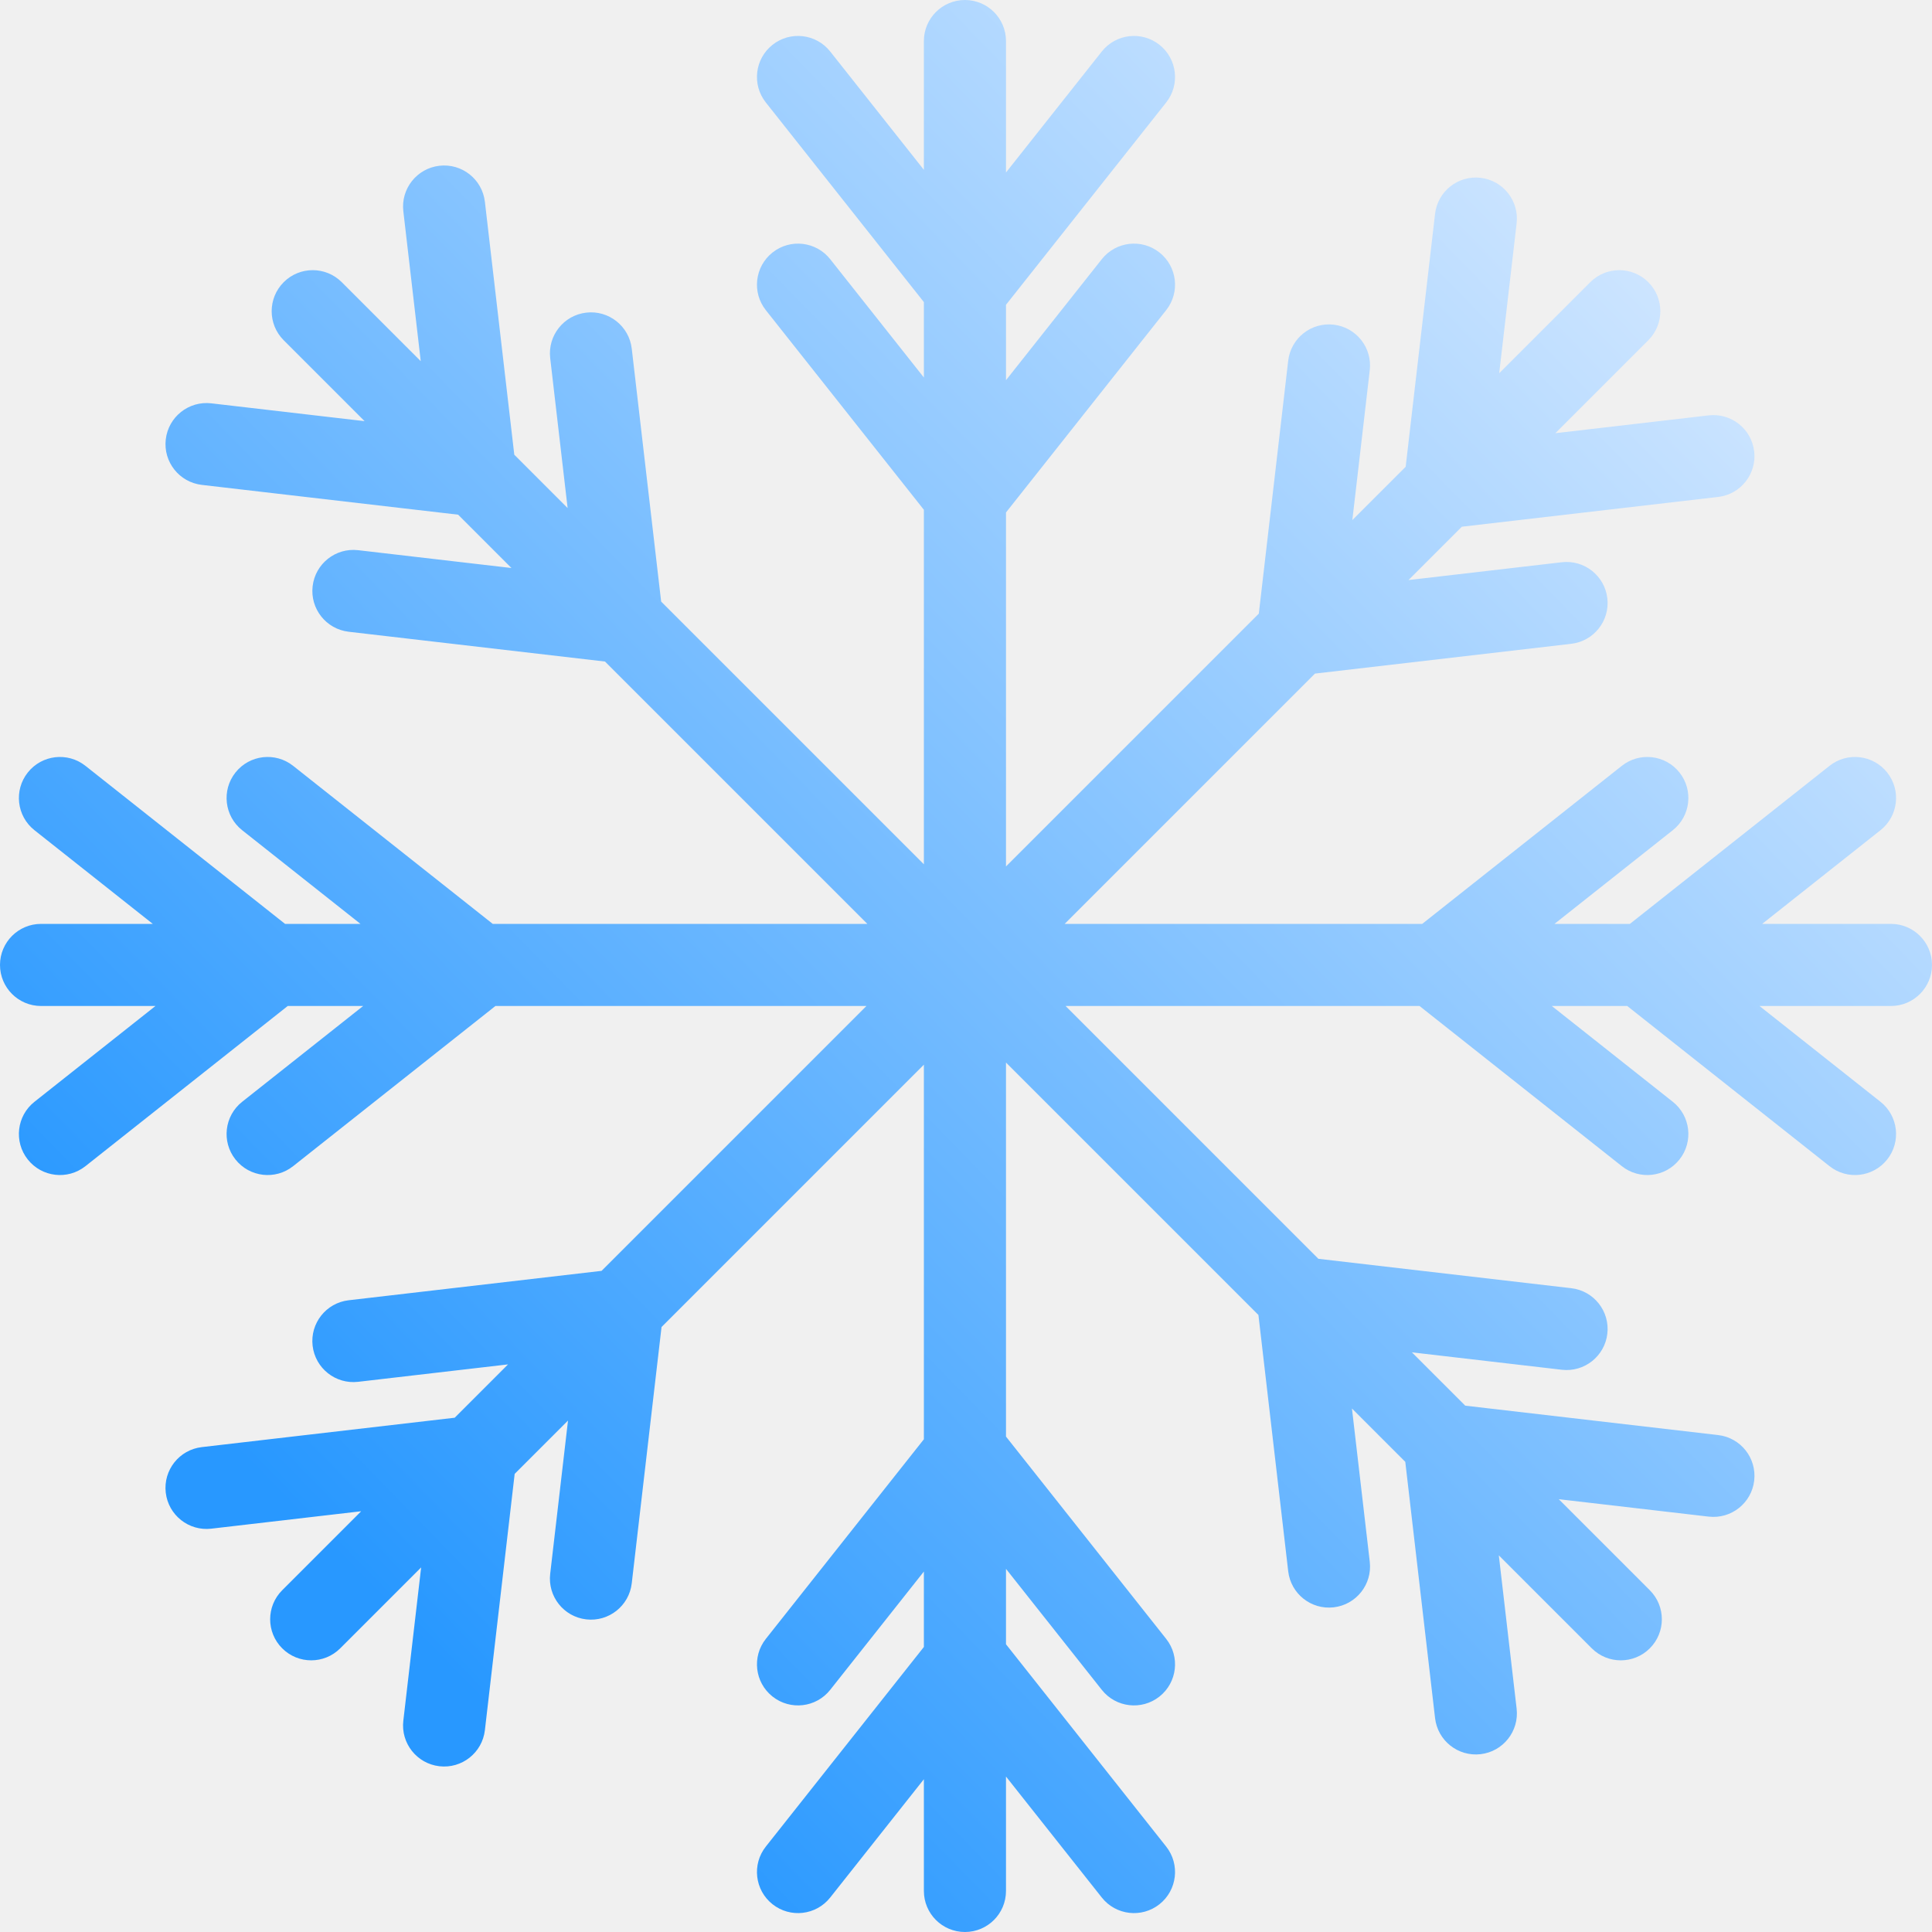
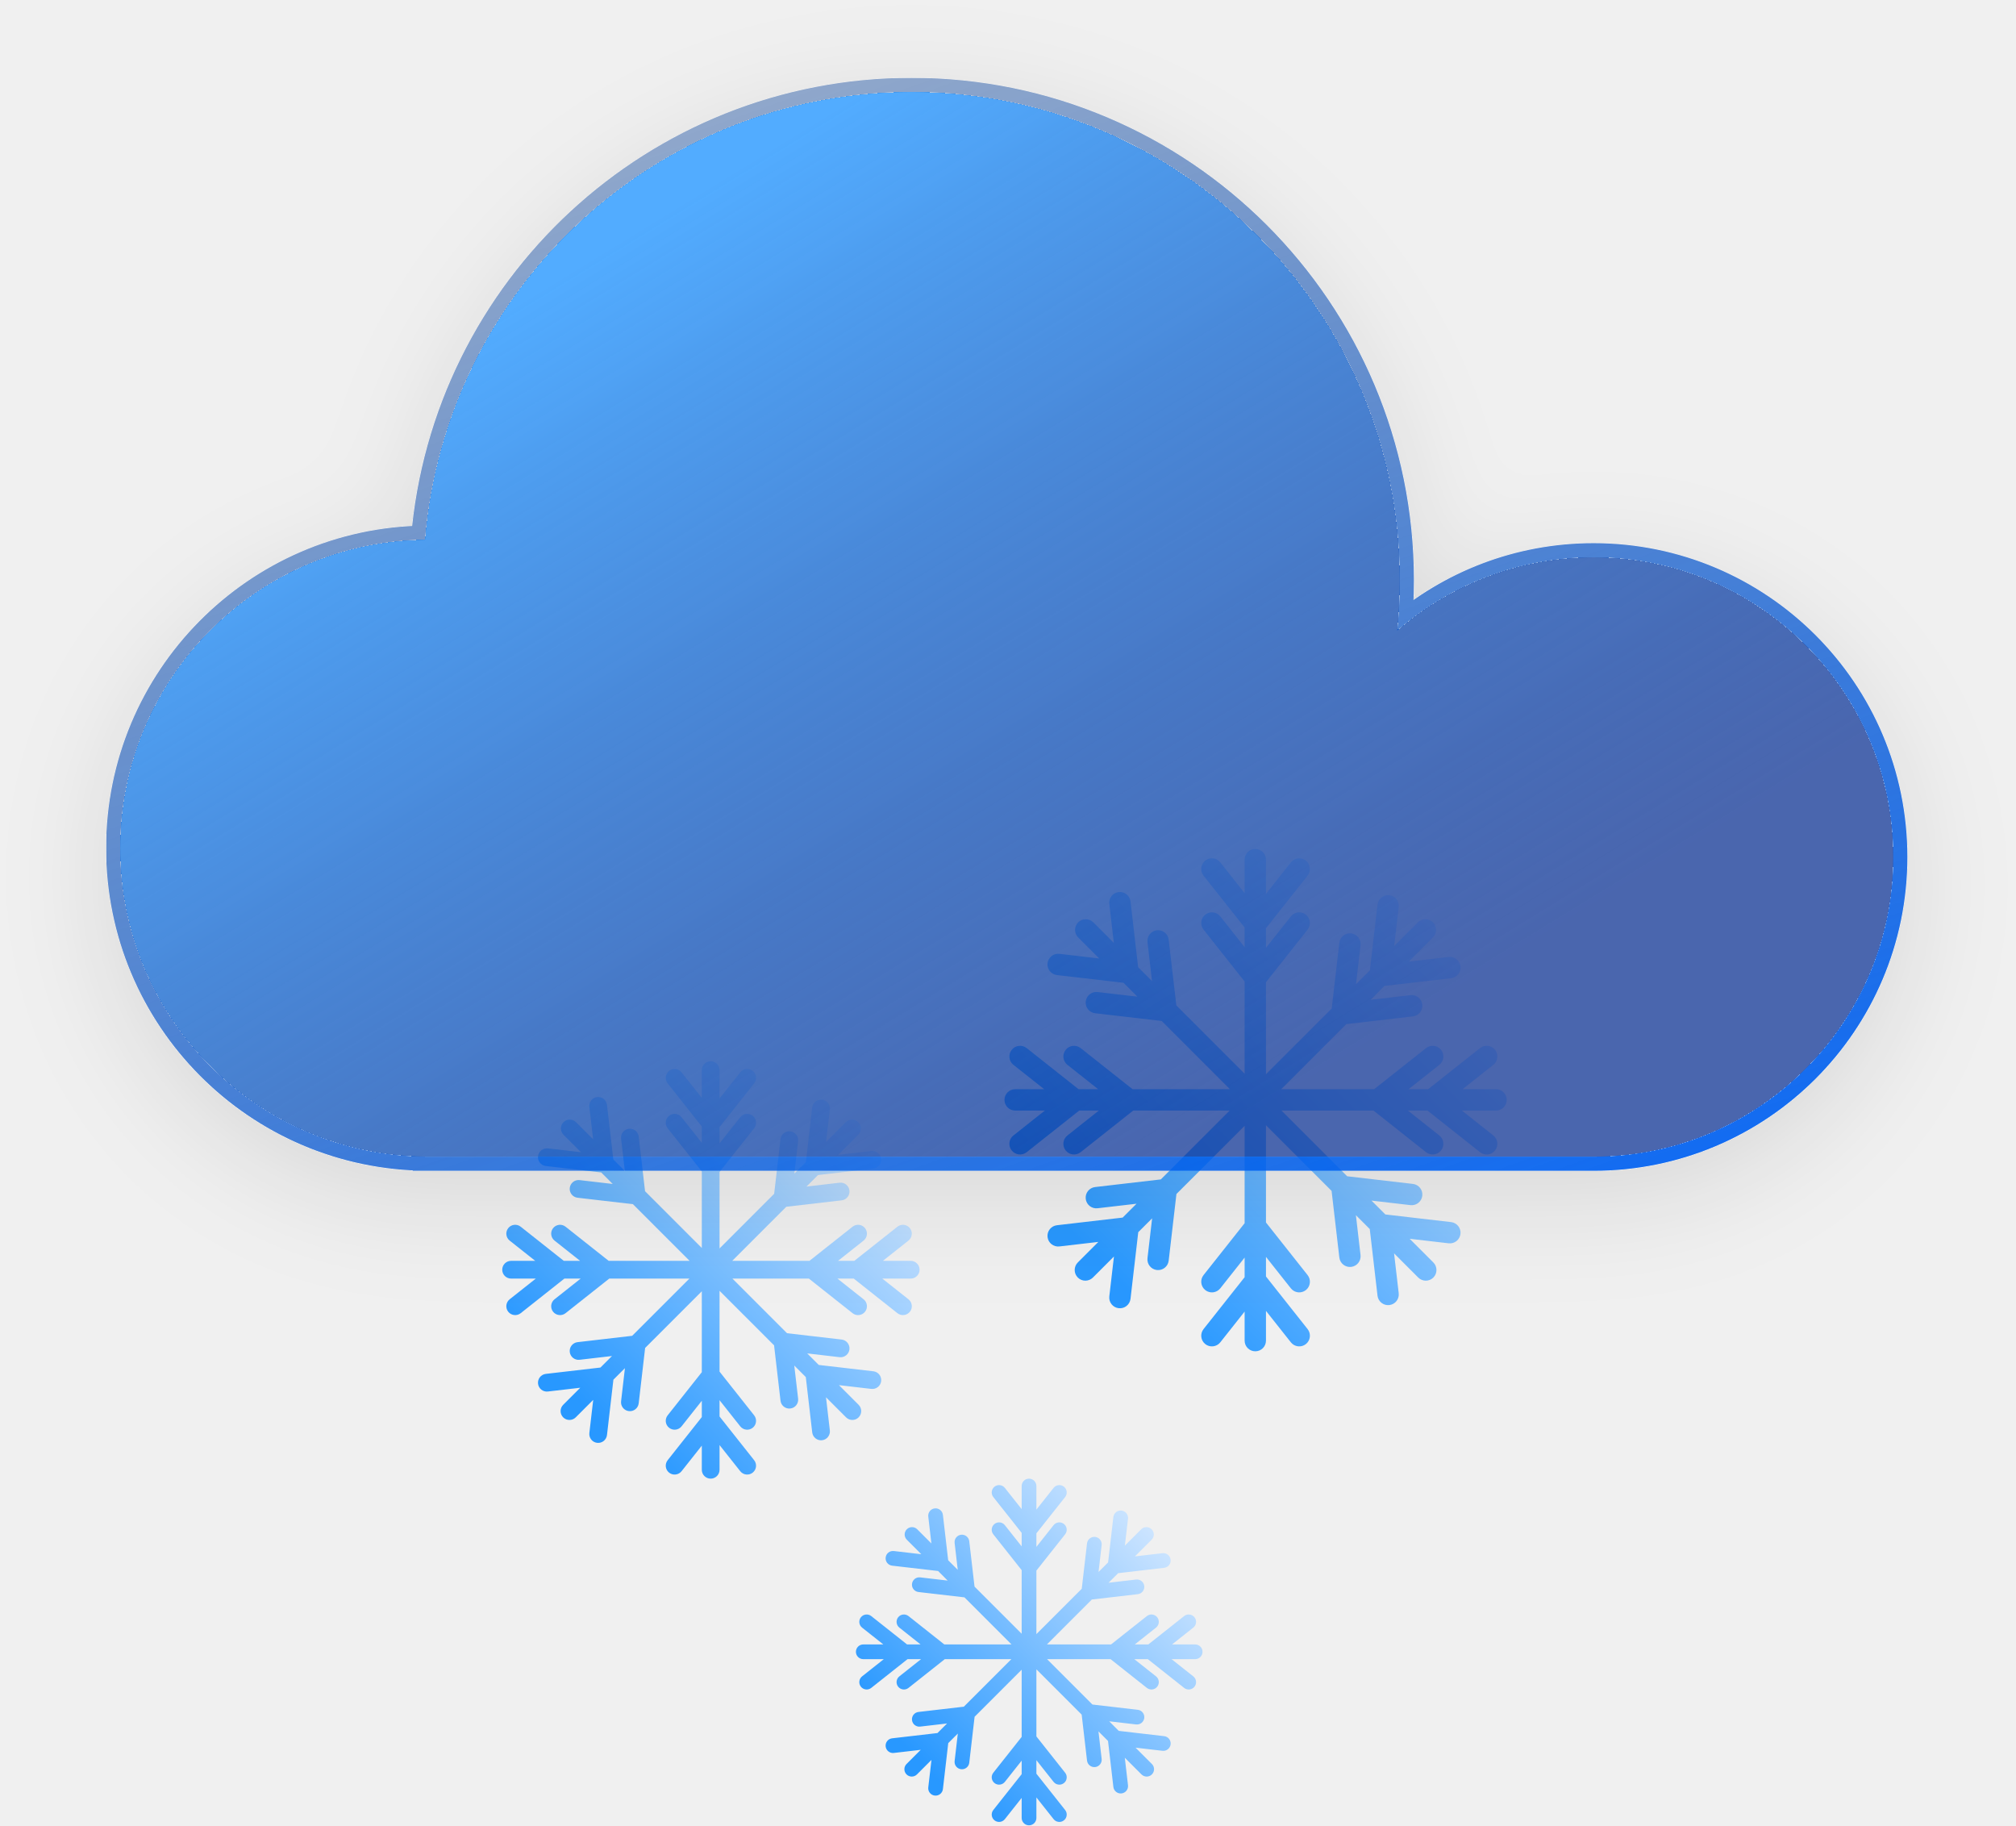
- <svg xmlns="http://www.w3.org/2000/svg" width="209" height="209" viewBox="0 0 209 209" fill="none">
-   <path fill-rule="evenodd" clip-rule="evenodd" d="M104.385 0C101.932 0 99.944 1.988 99.944 4.441V18.372L89.81 5.572C88.287 3.649 85.494 3.324 83.571 4.847C81.648 6.369 81.323 9.163 82.846 11.086L99.944 32.681V40.839L89.81 28.039C88.287 26.116 85.494 25.792 83.571 27.314C81.648 28.837 81.323 31.63 82.846 33.553L99.944 55.148V93.499L71.522 65.077L68.342 37.718C68.059 35.281 65.854 33.535 63.418 33.819C60.981 34.102 59.236 36.306 59.519 38.743L61.404 54.959L55.635 49.19L52.455 21.831C52.172 19.394 49.967 17.648 47.531 17.932C45.094 18.215 43.349 20.419 43.632 22.856L45.516 39.072L36.971 30.526C35.236 28.791 32.424 28.791 30.69 30.526C28.955 32.26 28.955 35.072 30.69 36.807L39.441 45.559L22.857 43.631C20.42 43.348 18.216 45.094 17.933 47.53C17.649 49.967 19.395 52.171 21.831 52.454L49.559 55.677L55.328 61.446L38.744 59.518C36.307 59.235 34.103 60.981 33.82 63.417C33.536 65.853 35.282 68.058 37.718 68.341L65.446 71.564L93.827 99.944H53.304L31.71 82.846C29.787 81.323 26.994 81.648 25.471 83.571C23.948 85.494 24.273 88.287 26.196 89.81L38.995 99.944H30.837L9.242 82.846C7.319 81.323 4.526 81.648 3.003 83.571C1.481 85.494 1.805 88.287 3.728 89.81L16.528 99.944H4.441C1.988 99.944 0 101.932 0 104.385C0 106.838 1.988 108.826 4.441 108.826H16.818L3.728 119.19C1.805 120.713 1.481 123.506 3.003 125.429C4.526 127.352 7.319 127.677 9.242 126.154L31.127 108.826H39.285L26.196 119.19C24.273 120.713 23.948 123.506 25.471 125.429C26.994 127.352 29.787 127.677 31.71 126.154L53.595 108.826H93.73L65.077 137.479L37.717 140.659C35.281 140.942 33.535 143.146 33.818 145.583C34.102 148.019 36.306 149.765 38.743 149.482L54.959 147.597L49.19 153.366L21.83 156.546C19.394 156.829 17.648 159.034 17.931 161.47C18.214 163.906 20.419 165.652 22.855 165.369L39.072 163.484L30.526 172.031C28.791 173.765 28.791 176.577 30.526 178.311C32.26 180.046 35.072 180.046 36.807 178.311L45.558 169.56L43.631 186.144C43.348 188.581 45.093 190.785 47.53 191.068C49.966 191.352 52.171 189.606 52.454 187.169L55.676 159.442L61.446 153.673L59.518 170.257C59.235 172.694 60.981 174.898 63.417 175.181C65.853 175.465 68.058 173.719 68.341 171.282L71.564 143.555L99.944 115.174V155.696L82.846 177.29C81.323 179.213 81.648 182.007 83.571 183.529C85.494 185.052 88.287 184.727 89.81 182.804L99.944 170.005V178.163L82.846 199.758C81.323 201.681 81.648 204.474 83.571 205.997C85.494 207.519 88.287 207.195 89.81 205.271L99.944 192.472V204.559C99.944 207.012 101.932 209 104.385 209C106.838 209 108.826 207.012 108.826 204.559V192.182L119.19 205.271C120.713 207.195 123.506 207.519 125.429 205.997C127.352 204.474 127.677 201.681 126.154 199.758L108.826 177.873V169.715L119.19 182.804C120.713 184.727 123.506 185.052 125.429 183.529C127.352 182.007 127.677 179.213 126.154 177.29L108.826 155.406V114.944L136.134 142.251L139.356 169.979C139.639 172.415 141.844 174.161 144.28 173.877C146.717 173.594 148.462 171.39 148.179 168.953L146.252 152.369L152.021 158.138L155.243 185.865C155.526 188.302 157.731 190.047 160.167 189.764C162.604 189.481 164.349 187.276 164.066 184.84L162.139 168.256L172.194 178.311C173.928 180.046 176.741 180.046 178.475 178.311C180.209 176.577 180.209 173.765 178.475 172.03L168.625 162.18L184.842 164.065C187.278 164.348 189.483 162.602 189.766 160.166C190.049 157.729 188.303 155.525 185.867 155.242L158.507 152.062L152.738 146.293L168.955 148.178C171.391 148.461 173.596 146.715 173.879 144.279C174.162 141.843 172.416 139.638 169.98 139.355L142.62 136.175L115.271 108.826H153.561L175.446 126.154C177.369 127.677 180.163 127.352 181.685 125.429C183.208 123.506 182.883 120.713 180.96 119.19L167.871 108.826H176.029L197.914 126.154C199.837 127.677 202.63 127.352 204.153 125.429C205.676 123.506 205.351 120.713 203.428 119.19L190.338 108.826H204.559C207.012 108.826 209 106.838 209 104.385C209 101.932 207.012 99.944 204.559 99.944H190.629L203.428 89.81C205.351 88.287 205.676 85.494 204.153 83.571C202.63 81.648 199.837 81.323 197.914 82.846L176.319 99.944H168.161L180.96 89.81C182.883 88.287 183.208 85.494 181.685 83.571C180.163 81.648 177.369 81.323 175.446 82.846L153.852 99.944H115.174L142.251 72.868L169.979 69.645C172.415 69.362 174.161 67.157 173.878 64.721C173.594 62.284 171.39 60.539 168.953 60.822L152.369 62.749L158.138 56.98L185.866 53.758C188.302 53.475 190.048 51.27 189.765 48.834C189.481 46.398 187.277 44.652 184.84 44.935L168.256 46.862L178.311 36.807C180.046 35.073 180.046 32.261 178.311 30.526C176.577 28.792 173.765 28.792 172.03 30.526L162.181 40.376L164.065 24.16C164.348 21.723 162.603 19.519 160.166 19.235C157.73 18.952 155.525 20.698 155.242 23.134L152.063 50.494L146.294 56.263L148.178 40.047C148.461 37.61 146.716 35.406 144.279 35.123C141.843 34.839 139.638 36.585 139.355 39.021L136.176 66.381L108.826 93.73V55.438L126.154 33.553C127.677 31.63 127.352 28.837 125.429 27.314C123.506 25.792 120.713 26.116 119.19 28.039L108.826 41.129V32.971L126.154 11.086C127.677 9.163 127.352 6.369 125.429 4.847C123.506 3.324 120.713 3.649 119.19 5.572L108.826 18.661V4.441C108.826 1.988 106.838 0 104.385 0Z" fill="url(#paint0_linear_1_158)" />
+ <svg xmlns="http://www.w3.org/2000/svg" width="285" height="258" viewBox="0 0 285 258" fill="none">
+   <path fill-rule="evenodd" clip-rule="evenodd" d="M177.461 120C176.628 120 175.952 120.675 175.952 121.509V126.241L172.509 121.893C171.992 121.24 171.043 121.129 170.39 121.647C169.737 122.164 169.627 123.113 170.144 123.766L175.952 131.102V133.873L172.51 129.525C171.992 128.872 171.043 128.762 170.39 129.279C169.737 129.796 169.627 130.745 170.144 131.398L175.952 138.734V151.763L166.297 142.108L165.216 132.813C165.12 131.985 164.371 131.392 163.544 131.489C162.716 131.585 162.123 132.334 162.219 133.161L162.859 138.67L160.9 136.71L159.819 127.416C159.723 126.588 158.974 125.995 158.147 126.092C157.319 126.188 156.726 126.937 156.822 127.764L157.462 133.273L154.559 130.37C153.97 129.781 153.015 129.781 152.425 130.37C151.836 130.959 151.836 131.915 152.425 132.504L155.399 135.477L149.765 134.822C148.937 134.726 148.188 135.319 148.092 136.147C147.996 136.974 148.589 137.723 149.416 137.819L158.836 138.914L160.796 140.874L155.162 140.219C154.334 140.123 153.585 140.716 153.489 141.544C153.393 142.371 153.986 143.12 154.813 143.216L164.233 144.311L173.874 153.952H160.108L152.772 148.144C152.119 147.627 151.17 147.737 150.653 148.39C150.136 149.043 150.246 149.992 150.899 150.51L155.247 153.952H152.476L145.14 148.144C144.486 147.627 143.537 147.737 143.02 148.39C142.503 149.043 142.613 149.992 143.267 150.51L147.615 153.952H143.509C142.675 153.952 142 154.628 142 155.461C142 156.294 142.675 156.97 143.509 156.97H147.713L143.267 160.49C142.613 161.008 142.503 161.957 143.02 162.61C143.537 163.263 144.486 163.373 145.14 162.856L152.574 156.97H155.346L150.899 160.49C150.246 161.008 150.136 161.957 150.653 162.61C151.17 163.263 152.119 163.373 152.772 162.856L160.207 156.97H173.841L164.108 166.703L154.813 167.784C153.985 167.88 153.392 168.629 153.489 169.456C153.585 170.284 154.334 170.877 155.161 170.781L160.67 170.141L158.711 172.1L149.416 173.181C148.588 173.277 147.995 174.026 148.091 174.853C148.188 175.681 148.937 176.274 149.764 176.178L155.273 175.538L152.37 178.441C151.781 179.03 151.781 179.986 152.37 180.575C152.959 181.164 153.914 181.164 154.504 180.575L157.477 177.602L156.822 183.236C156.726 184.063 157.319 184.812 158.147 184.908C158.974 185.005 159.723 184.412 159.819 183.584L160.914 174.164L162.874 172.205L162.219 177.839C162.123 178.666 162.716 179.415 163.544 179.511C164.371 179.608 165.12 179.015 165.216 178.187L166.311 168.767L175.952 159.126V172.892L170.144 180.228C169.627 180.881 169.737 181.83 170.39 182.347C171.043 182.865 171.992 182.754 172.51 182.101L175.952 177.753V180.524L170.144 187.86C169.627 188.514 169.737 189.462 170.39 189.98C171.043 190.497 171.992 190.387 172.51 189.733L175.952 185.385V189.491C175.952 190.325 176.628 191 177.461 191C178.294 191 178.97 190.325 178.97 189.491V185.287L182.49 189.733C183.008 190.387 183.957 190.497 184.61 189.98C185.263 189.462 185.373 188.514 184.856 187.86L178.97 180.426V177.654L182.49 182.101C183.008 182.754 183.957 182.865 184.61 182.347C185.263 181.83 185.373 180.881 184.856 180.228L178.97 172.793V159.048L188.246 168.324L189.341 177.744C189.437 178.572 190.186 179.165 191.014 179.068C191.841 178.972 192.434 178.223 192.338 177.396L191.683 171.762L193.643 173.721L194.738 183.141C194.834 183.969 195.583 184.562 196.411 184.465C197.238 184.369 197.831 183.62 197.735 182.793L197.08 177.159L200.496 180.575C201.086 181.164 202.041 181.164 202.63 180.575C203.219 179.985 203.219 179.03 202.63 178.441L199.284 175.095L204.793 175.735C205.621 175.831 206.37 175.238 206.466 174.41C206.562 173.583 205.969 172.834 205.141 172.738L195.847 171.657L193.887 169.698L199.396 170.338C200.224 170.434 200.973 169.841 201.069 169.013C201.165 168.186 200.572 167.437 199.744 167.341L190.45 166.26L181.159 156.97H194.167L201.601 162.856C202.255 163.373 203.204 163.263 203.721 162.61C204.238 161.957 204.128 161.008 203.475 160.49L199.028 156.97H201.799L209.234 162.856C209.887 163.373 210.836 163.263 211.353 162.61C211.871 161.957 211.76 161.008 211.107 160.49L206.66 156.97H211.491C212.325 156.97 213 156.294 213 155.461C213 154.628 212.325 153.952 211.491 153.952H206.759L211.107 150.51C211.76 149.992 211.871 149.043 211.353 148.39C210.836 147.737 209.887 147.627 209.234 148.144L201.898 153.952H199.126L203.475 150.51C204.128 149.992 204.238 149.043 203.721 148.39C203.204 147.737 202.255 147.627 201.601 148.144L194.265 153.952H181.126L190.324 144.754L199.744 143.659C200.572 143.563 201.165 142.814 201.068 141.987C200.972 141.159 200.223 140.566 199.396 140.662L193.762 141.317L195.721 139.357L205.141 138.262C205.969 138.166 206.562 137.417 206.465 136.59C206.369 135.762 205.62 135.169 204.793 135.265L199.159 135.92L202.575 132.504C203.164 131.915 203.164 130.959 202.575 130.37C201.985 129.781 201.03 129.781 200.441 130.37L197.095 133.716L197.735 128.207C197.831 127.38 197.238 126.631 196.411 126.535C195.583 126.438 194.834 127.031 194.738 127.859L193.658 137.153L191.698 139.113L192.338 133.604C192.434 132.777 191.841 132.028 191.014 131.932C190.186 131.835 189.437 132.428 189.341 133.256L188.261 142.55L178.97 151.841V138.833L184.856 131.398C185.373 130.745 185.263 129.796 184.61 129.279C183.957 128.762 183.008 128.872 182.49 129.525L178.97 133.972V131.2L184.856 123.766C185.373 123.113 185.263 122.164 184.61 121.647C183.957 121.129 183.008 121.24 182.49 121.893L178.97 126.339V121.509C178.97 120.675 178.294 120 177.461 120Z" fill="url(#paint0_linear_207_1900)" />
+   <path fill-rule="evenodd" clip-rule="evenodd" d="M145.473 209C144.898 209 144.432 209.466 144.432 210.041V213.307L142.056 210.306C141.699 209.855 141.044 209.779 140.593 210.136C140.142 210.493 140.066 211.148 140.423 211.599L144.432 216.662V218.575L142.056 215.574C141.699 215.123 141.044 215.047 140.593 215.404C140.142 215.761 140.066 216.416 140.423 216.867L144.432 221.929V230.921L137.768 224.257L137.023 217.843C136.956 217.272 136.439 216.862 135.868 216.929C135.297 216.995 134.888 217.512 134.954 218.083L135.396 221.885L134.043 220.533L133.298 214.118C133.232 213.547 132.715 213.138 132.143 213.204C131.572 213.27 131.163 213.787 131.229 214.359L131.671 218.16L129.668 216.157C129.261 215.75 128.602 215.75 128.195 216.157C127.788 216.563 127.788 217.223 128.195 217.629L130.247 219.681L126.359 219.229C125.787 219.163 125.271 219.572 125.204 220.143C125.138 220.715 125.547 221.232 126.118 221.298L132.619 222.053L133.972 223.406L130.083 222.954C129.512 222.888 128.995 223.297 128.929 223.868C128.862 224.439 129.272 224.956 129.843 225.023L136.344 225.778L142.997 232.432H133.497L128.434 228.423C127.983 228.066 127.329 228.142 126.972 228.593C126.615 229.044 126.691 229.699 127.142 230.056L130.142 232.432H128.23L123.167 228.423C122.716 228.066 122.061 228.142 121.704 228.593C121.347 229.044 121.423 229.699 121.874 230.056L124.875 232.432H122.041C121.466 232.432 121 232.898 121 233.473C121 234.048 121.466 234.514 122.041 234.514H124.943L121.874 236.944C121.423 237.301 121.347 237.956 121.704 238.407C122.061 238.858 122.716 238.934 123.167 238.577L128.298 234.514H130.21L127.142 236.944C126.691 237.301 126.615 237.956 126.972 238.407C127.329 238.858 127.983 238.934 128.434 238.577L133.565 234.514H142.975L136.257 241.232L129.843 241.977C129.272 242.044 128.862 242.561 128.929 243.132C128.995 243.703 129.512 244.112 130.083 244.046L133.885 243.604L132.533 244.957L126.118 245.702C125.547 245.768 125.138 246.285 125.204 246.857C125.27 247.428 125.787 247.837 126.358 247.771L130.16 247.329L128.157 249.333C127.75 249.739 127.75 250.398 128.157 250.805C128.563 251.212 129.223 251.212 129.629 250.805L131.681 248.753L131.229 252.641C131.163 253.213 131.572 253.73 132.143 253.796C132.715 253.862 133.231 253.453 133.298 252.882L134.053 246.381L135.406 245.029L134.954 248.917C134.888 249.488 135.297 250.005 135.868 250.071C136.439 250.138 136.956 249.728 137.023 249.157L137.778 242.656L144.432 236.003V245.503L140.423 250.566C140.066 251.017 140.142 251.671 140.593 252.028C141.044 252.385 141.699 252.309 142.056 251.858L144.432 248.858V250.77L140.423 255.833C140.066 256.284 140.142 256.939 140.593 257.296C141.044 257.653 141.699 257.577 142.056 257.126L144.432 254.125V256.959C144.432 257.534 144.898 258 145.473 258C146.048 258 146.514 257.534 146.514 256.959V254.057L148.944 257.126C149.301 257.577 149.956 257.653 150.407 257.296C150.858 256.939 150.934 256.284 150.577 255.833L146.514 250.702V248.79L148.944 251.858C149.301 252.309 149.956 252.385 150.407 252.028C150.858 251.671 150.934 251.017 150.577 250.566L146.514 245.435V235.949L152.916 242.351L153.672 248.851C153.738 249.423 154.255 249.832 154.826 249.766C155.398 249.699 155.807 249.182 155.74 248.611L155.289 244.723L156.641 246.075L157.397 252.576C157.463 253.147 157.98 253.557 158.551 253.49C159.122 253.424 159.531 252.907 159.465 252.336L159.013 248.448L161.371 250.805C161.777 251.212 162.437 251.212 162.843 250.805C163.25 250.398 163.25 249.739 162.843 249.333L160.534 247.023L164.336 247.465C164.907 247.531 165.424 247.122 165.49 246.551C165.557 245.98 165.148 245.463 164.576 245.396L158.162 244.651L156.809 243.298L160.611 243.74C161.182 243.807 161.699 243.397 161.766 242.826C161.832 242.255 161.423 241.738 160.852 241.672L154.437 240.926L148.025 234.514H157.002L162.133 238.577C162.584 238.934 163.239 238.858 163.596 238.407C163.953 237.956 163.877 237.301 163.426 236.944L160.357 234.514H162.27L167.401 238.577C167.852 238.934 168.507 238.858 168.864 238.407C169.221 237.956 169.144 237.301 168.694 236.944L165.625 234.514H168.959C169.534 234.514 170 234.048 170 233.473C170 232.898 169.534 232.432 168.959 232.432H165.693L168.694 230.056C169.144 229.699 169.221 229.044 168.864 228.593C168.507 228.142 167.852 228.066 167.401 228.423L162.338 232.432H160.425L163.426 230.056C163.877 229.699 163.953 229.044 163.596 228.593C163.239 228.142 162.584 228.066 162.133 228.423L157.07 232.432H148.003L154.351 226.084L160.851 225.328C161.423 225.262 161.832 224.745 161.766 224.174C161.699 223.603 161.182 223.193 160.611 223.26L156.723 223.712L158.075 222.359L164.576 221.604C165.147 221.537 165.557 221.02 165.49 220.449C165.424 219.878 164.907 219.469 164.336 219.535L160.448 219.987L162.805 217.629C163.212 217.223 163.212 216.563 162.805 216.157C162.398 215.75 161.739 215.75 161.332 216.157L159.023 218.466L159.465 214.664C159.531 214.093 159.122 213.576 158.551 213.51C157.98 213.443 157.463 213.853 157.396 214.424L156.651 220.838L155.299 222.191L155.74 218.389C155.807 217.818 155.397 217.301 154.826 217.234C154.255 217.168 153.738 217.577 153.672 218.149L152.926 224.563L146.514 230.975V221.997L150.577 216.867C150.934 216.416 150.858 215.761 150.407 215.404C149.956 215.047 149.301 215.123 148.944 215.574L146.514 218.643V216.73L150.577 211.599C150.934 211.148 150.858 210.493 150.407 210.136C149.956 209.779 149.301 209.855 148.944 210.306L146.514 213.375V210.041C146.514 209.466 146.048 209 145.473 209Z" fill="url(#paint1_linear_207_1900)" />
+   <path fill-rule="evenodd" clip-rule="evenodd" d="M100.468 150C99.775 150 99.214 150.561 99.214 151.254V155.186L96.353 151.573C95.923 151.03 95.135 150.938 94.592 151.368C94.049 151.798 93.957 152.587 94.387 153.129L99.214 159.226V161.529L96.353 157.915C95.923 157.373 95.135 157.281 94.592 157.711C94.049 158.141 93.957 158.929 94.387 159.472L99.214 165.568V176.395L91.19 168.371L90.293 160.648C90.213 159.96 89.59 159.467 88.903 159.547C88.215 159.627 87.722 160.249 87.802 160.937L88.334 165.515L86.705 163.886L85.808 156.163C85.728 155.475 85.105 154.982 84.418 155.062C83.73 155.142 83.237 155.764 83.317 156.452L83.849 161.03L81.436 158.617C80.947 158.128 80.153 158.128 79.663 158.617C79.174 159.107 79.174 159.901 79.663 160.39L82.134 162.861L77.452 162.317C76.764 162.237 76.142 162.73 76.062 163.418C75.982 164.105 76.475 164.728 77.163 164.808L84.99 165.717L86.619 167.346L81.937 166.802C81.249 166.722 80.627 167.215 80.547 167.902C80.467 168.59 80.96 169.213 81.648 169.293L89.475 170.202L97.487 178.214H86.048L79.952 173.387C79.409 172.957 78.62 173.049 78.19 173.592C77.76 174.135 77.852 174.923 78.395 175.353L82.008 178.214H79.705L73.609 173.387C73.066 172.957 72.278 173.049 71.848 173.592C71.418 174.135 71.51 174.923 72.052 175.353L75.666 178.214H72.254C71.561 178.214 71 178.775 71 179.468C71 180.16 71.561 180.721 72.254 180.721H75.748L72.052 183.647C71.51 184.077 71.418 184.865 71.848 185.408C72.278 185.951 73.066 186.043 73.609 185.613L79.787 180.721H82.09L78.395 183.647C77.852 184.077 77.76 184.865 78.19 185.408C78.62 185.951 79.409 186.043 79.952 185.613L86.13 180.721H97.46L89.371 188.81L81.647 189.707C80.96 189.787 80.467 190.41 80.547 191.098C80.627 191.785 81.249 192.278 81.937 192.198L86.515 191.666L84.886 193.295L77.163 194.192C76.475 194.272 75.982 194.895 76.062 195.582C76.142 196.27 76.764 196.763 77.452 196.683L82.03 196.151L79.617 198.564C79.128 199.053 79.128 199.847 79.617 200.337C80.107 200.826 80.901 200.826 81.39 200.337L83.861 197.866L83.317 202.548C83.237 203.236 83.73 203.858 84.418 203.938C85.105 204.018 85.728 203.525 85.808 202.837L86.717 195.01L88.346 193.381L87.802 198.063C87.722 198.751 88.215 199.373 88.902 199.453C89.59 199.533 90.213 199.04 90.293 198.352L91.202 190.525L99.214 182.513V193.952L94.387 200.048C93.957 200.591 94.049 201.38 94.592 201.81C95.135 202.24 95.923 202.148 96.353 201.605L99.214 197.992V200.295L94.387 206.391C93.957 206.934 94.049 207.722 94.592 208.152C95.135 208.582 95.923 208.49 96.353 207.947L99.214 204.334V207.746C99.214 208.439 99.775 209 100.468 209C101.16 209 101.721 208.439 101.721 207.746V204.252L104.647 207.947C105.077 208.49 105.865 208.582 106.408 208.152C106.951 207.722 107.043 206.934 106.613 206.391L101.721 200.213V197.91L104.647 201.605C105.077 202.148 105.865 202.24 106.408 201.81C106.951 201.38 107.043 200.591 106.613 200.048L101.721 193.87V182.448L109.43 190.157L110.34 197.984C110.419 198.672 111.042 199.165 111.73 199.085C112.417 199.005 112.91 198.383 112.83 197.695L112.286 193.013L113.915 194.642L114.824 202.469C114.904 203.157 115.527 203.65 116.214 203.57C116.902 203.49 117.395 202.868 117.315 202.18L116.771 197.498L119.61 200.337C120.099 200.826 120.893 200.826 121.383 200.337C121.872 199.847 121.872 199.053 121.383 198.564L118.602 195.783L123.18 196.315C123.868 196.395 124.49 195.902 124.57 195.214C124.65 194.527 124.157 193.904 123.469 193.824L115.746 192.927L114.117 191.298L118.695 191.83C119.383 191.91 120.005 191.417 120.085 190.729C120.165 190.042 119.672 189.419 118.985 189.339L111.261 188.442L103.54 180.721H114.35L120.528 185.613C121.071 186.043 121.859 185.951 122.289 185.408C122.719 184.865 122.627 184.077 122.084 183.647L118.389 180.721H120.692L126.87 185.613C127.413 186.043 128.202 185.951 128.632 185.408C129.062 184.865 128.97 184.077 128.427 183.647L124.732 180.721H128.746C129.439 180.721 130 180.16 130 179.468C130 178.775 129.439 178.214 128.746 178.214H124.814L128.427 175.353C128.97 174.923 129.062 174.135 128.632 173.592C128.202 173.049 127.413 172.957 126.87 173.387L120.774 178.214H118.471L122.084 175.353C122.627 174.923 122.719 174.135 122.289 173.592C121.859 173.049 121.071 172.957 120.528 173.387L114.432 178.214H103.513L111.157 170.57L118.984 169.661C119.672 169.581 120.165 168.958 120.085 168.27C120.005 167.583 119.383 167.09 118.695 167.17L114.013 167.714L115.642 166.085L123.469 165.176C124.157 165.096 124.65 164.473 124.57 163.786C124.49 163.098 123.868 162.605 123.18 162.685L118.498 163.229L121.337 160.391C121.826 159.901 121.826 159.107 121.337 158.617C120.847 158.128 120.053 158.128 119.564 158.617L116.783 161.398L117.315 156.82C117.395 156.132 116.902 155.51 116.214 155.43C115.527 155.35 114.904 155.843 114.824 156.531L113.927 164.254L112.298 165.883L112.83 161.305C112.91 160.617 112.417 159.995 111.73 159.915C111.042 159.835 110.419 160.328 110.339 161.016L109.442 168.739L101.721 176.46V165.65L106.613 159.472C107.043 158.929 106.951 158.141 106.408 157.711C105.865 157.281 105.077 157.373 104.647 157.915L101.721 161.61V159.307L106.613 153.129C107.043 152.587 106.951 151.798 106.408 151.368C105.865 150.938 105.077 151.03 104.647 151.573L101.721 155.268V151.254C101.721 150.561 101.16 150 100.468 150Z" fill="url(#paint2_linear_207_1900)" />
+   <g filter="url(#filter0_bd_207_1900)">
+     <mask id="path-4-outside-1_207_1900" maskUnits="userSpaceOnUse" x="15" y="11" width="255" height="155" fill="black">
+       <rect fill="white" x="15" y="11" width="255" height="155" />
+       <path fill-rule="evenodd" clip-rule="evenodd" d="M197.882 82.014C197.882 84.423 197.758 86.804 197.517 89.149C204.953 82.687 214.664 78.775 225.288 78.775C248.68 78.775 267.643 97.738 267.643 121.13C267.643 144.523 248.68 163.486 225.288 163.486H60.638C60.626 163.486 60.613 163.486 60.601 163.486C60.589 163.486 60.576 163.486 60.564 163.486H60.352V163.485C36.386 163.351 17 143.882 17 119.885C17 95.976 36.244 76.562 60.088 76.287C62.999 40.851 92.681 13 128.868 13C166.983 13 197.882 43.899 197.882 82.014Z" />
+     </mask>
+     <path fill-rule="evenodd" clip-rule="evenodd" d="M197.882 82.014C197.882 84.423 197.758 86.804 197.517 89.149C204.953 82.687 214.664 78.775 225.288 78.775C248.68 78.775 267.643 97.738 267.643 121.13C267.643 144.523 248.68 163.486 225.288 163.486H60.638C60.626 163.486 60.613 163.486 60.601 163.486C60.589 163.486 60.576 163.486 60.564 163.486H60.352V163.485C36.386 163.351 17 143.882 17 119.885C17 95.976 36.244 76.562 60.088 76.287C62.999 40.851 92.681 13 128.868 13C166.983 13 197.882 43.899 197.882 82.014Z" fill="url(#paint3_linear_207_1900)" shape-rendering="crispEdges" />
+     <path d="M197.517 89.149L195.528 88.945L195.011 93.977L198.829 90.659L197.517 89.149ZM60.352 163.486H58.352V165.486H60.352V163.486ZM60.352 163.485H62.352V161.496L60.363 161.485L60.352 163.485ZM60.088 76.287L60.111 78.287L61.932 78.266L62.081 76.45L60.088 76.287ZM199.507 89.353C199.755 86.94 199.882 84.492 199.882 82.014H195.882C195.882 84.355 195.762 86.667 195.528 88.945L199.507 89.353ZM225.288 76.775C214.163 76.775 203.991 80.873 196.206 87.639L198.829 90.659C205.915 84.501 215.164 80.775 225.288 80.775V76.775ZM269.643 121.13C269.643 96.634 249.785 76.775 225.288 76.775V80.775C247.576 80.775 265.643 98.843 265.643 121.13H269.643ZM225.288 165.486C249.785 165.486 269.643 145.627 269.643 121.13H265.643C265.643 143.418 247.576 161.486 225.288 161.486V165.486ZM225.288 161.486H60.638V165.486H225.288V161.486ZM60.601 165.486C60.608 165.486 60.615 165.486 60.621 165.486C60.627 165.486 60.632 165.486 60.638 165.486V161.486C60.631 161.486 60.624 161.486 60.618 161.486C60.612 161.486 60.606 161.486 60.601 161.486V165.486ZM60.564 165.486C60.569 165.486 60.575 165.486 60.581 165.486C60.587 165.486 60.594 165.486 60.601 165.486V161.486C60.596 161.486 60.59 161.486 60.584 161.486C60.578 161.486 60.571 161.486 60.564 161.486V165.486ZM60.564 161.486H60.352V165.486H60.564V161.486ZM62.352 163.486V163.485H58.352V163.486H62.352ZM15 119.885C15 144.983 35.276 165.345 60.341 165.485L60.363 161.485C37.497 161.357 19 142.781 19 119.885H15ZM60.065 74.287C35.127 74.574 15 94.879 15 119.885H19C19 97.073 37.361 78.549 60.111 78.287L60.065 74.287ZM128.868 11C91.631 11 61.09 39.658 58.094 76.123L62.081 76.45C64.908 42.044 93.731 15 128.868 15V11ZM199.882 82.014C199.882 42.794 168.088 11 128.868 11V15C165.879 15 195.882 45.003 195.882 82.014H199.882Z" fill="url(#paint4_linear_207_1900)" mask="url(#path-4-outside-1_207_1900)" />
+   </g>
  <defs>
-     <linearGradient id="paint0_linear_1_158" x1="181.715" y1="17.242" x2="31.758" y2="163.543" gradientUnits="userSpaceOnUse">
+     <filter id="filter0_bd_207_1900" x="0" y="0" width="284.643" height="184.486" filterUnits="userSpaceOnUse" color-interpolation-filters="sRGB">
+       <feFlood flood-opacity="0" result="BackgroundImageFix" />
+       <feGaussianBlur in="BackgroundImageFix" stdDeviation="5" />
+       <feComposite in2="SourceAlpha" operator="in" result="effect1_backgroundBlur_207_1900" />
+       <feColorMatrix in="SourceAlpha" type="matrix" values="0 0 0 0 0 0 0 0 0 0 0 0 0 0 0 0 0 0 127 0" result="hardAlpha" />
+       <feOffset dy="4" />
+       <feGaussianBlur stdDeviation="7.5" />
+       <feComposite in2="hardAlpha" operator="out" />
+       <feColorMatrix type="matrix" values="0 0 0 0 0 0 0 0 0 0 0 0 0 0 0 0 0 0 0.1 0" />
+       <feBlend mode="normal" in2="effect1_backgroundBlur_207_1900" result="effect2_dropShadow_207_1900" />
+       <feBlend mode="normal" in="SourceGraphic" in2="effect2_dropShadow_207_1900" result="shape" />
+     </filter>
+     <linearGradient id="paint0_linear_207_1900" x1="203.731" y1="125.857" x2="152.788" y2="175.558" gradientUnits="userSpaceOnUse">
      <stop stop-color="#D6E9FF" />
      <stop offset="1" stop-color="#2898FF" />
    </linearGradient>
+     <linearGradient id="paint1_linear_207_1900" x1="163.603" y1="213.042" x2="128.446" y2="247.343" gradientUnits="userSpaceOnUse">
+       <stop stop-color="#D6E9FF" />
+       <stop offset="1" stop-color="#2898FF" />
+     </linearGradient>
+     <linearGradient id="paint2_linear_207_1900" x1="122.298" y1="154.867" x2="79.965" y2="196.168" gradientUnits="userSpaceOnUse">
+       <stop stop-color="#D6E9FF" />
+       <stop offset="1" stop-color="#2898FF" />
+     </linearGradient>
+     <linearGradient id="paint3_linear_207_1900" x1="96.525" y1="28.5" x2="176.025" y2="158" gradientUnits="userSpaceOnUse">
+       <stop stop-color="#52ACFF" />
+       <stop offset="1" stop-color="#052D93" stop-opacity="0.71" />
+     </linearGradient>
+     <linearGradient id="paint4_linear_207_1900" x1="177.525" y1="213.5" x2="99.525" y2="-6.5" gradientUnits="userSpaceOnUse">
+       <stop stop-color="#0066FF" />
+       <stop offset="1" stop-color="#00378A" stop-opacity="0.34" />
+     </linearGradient>
  </defs>
</svg>
